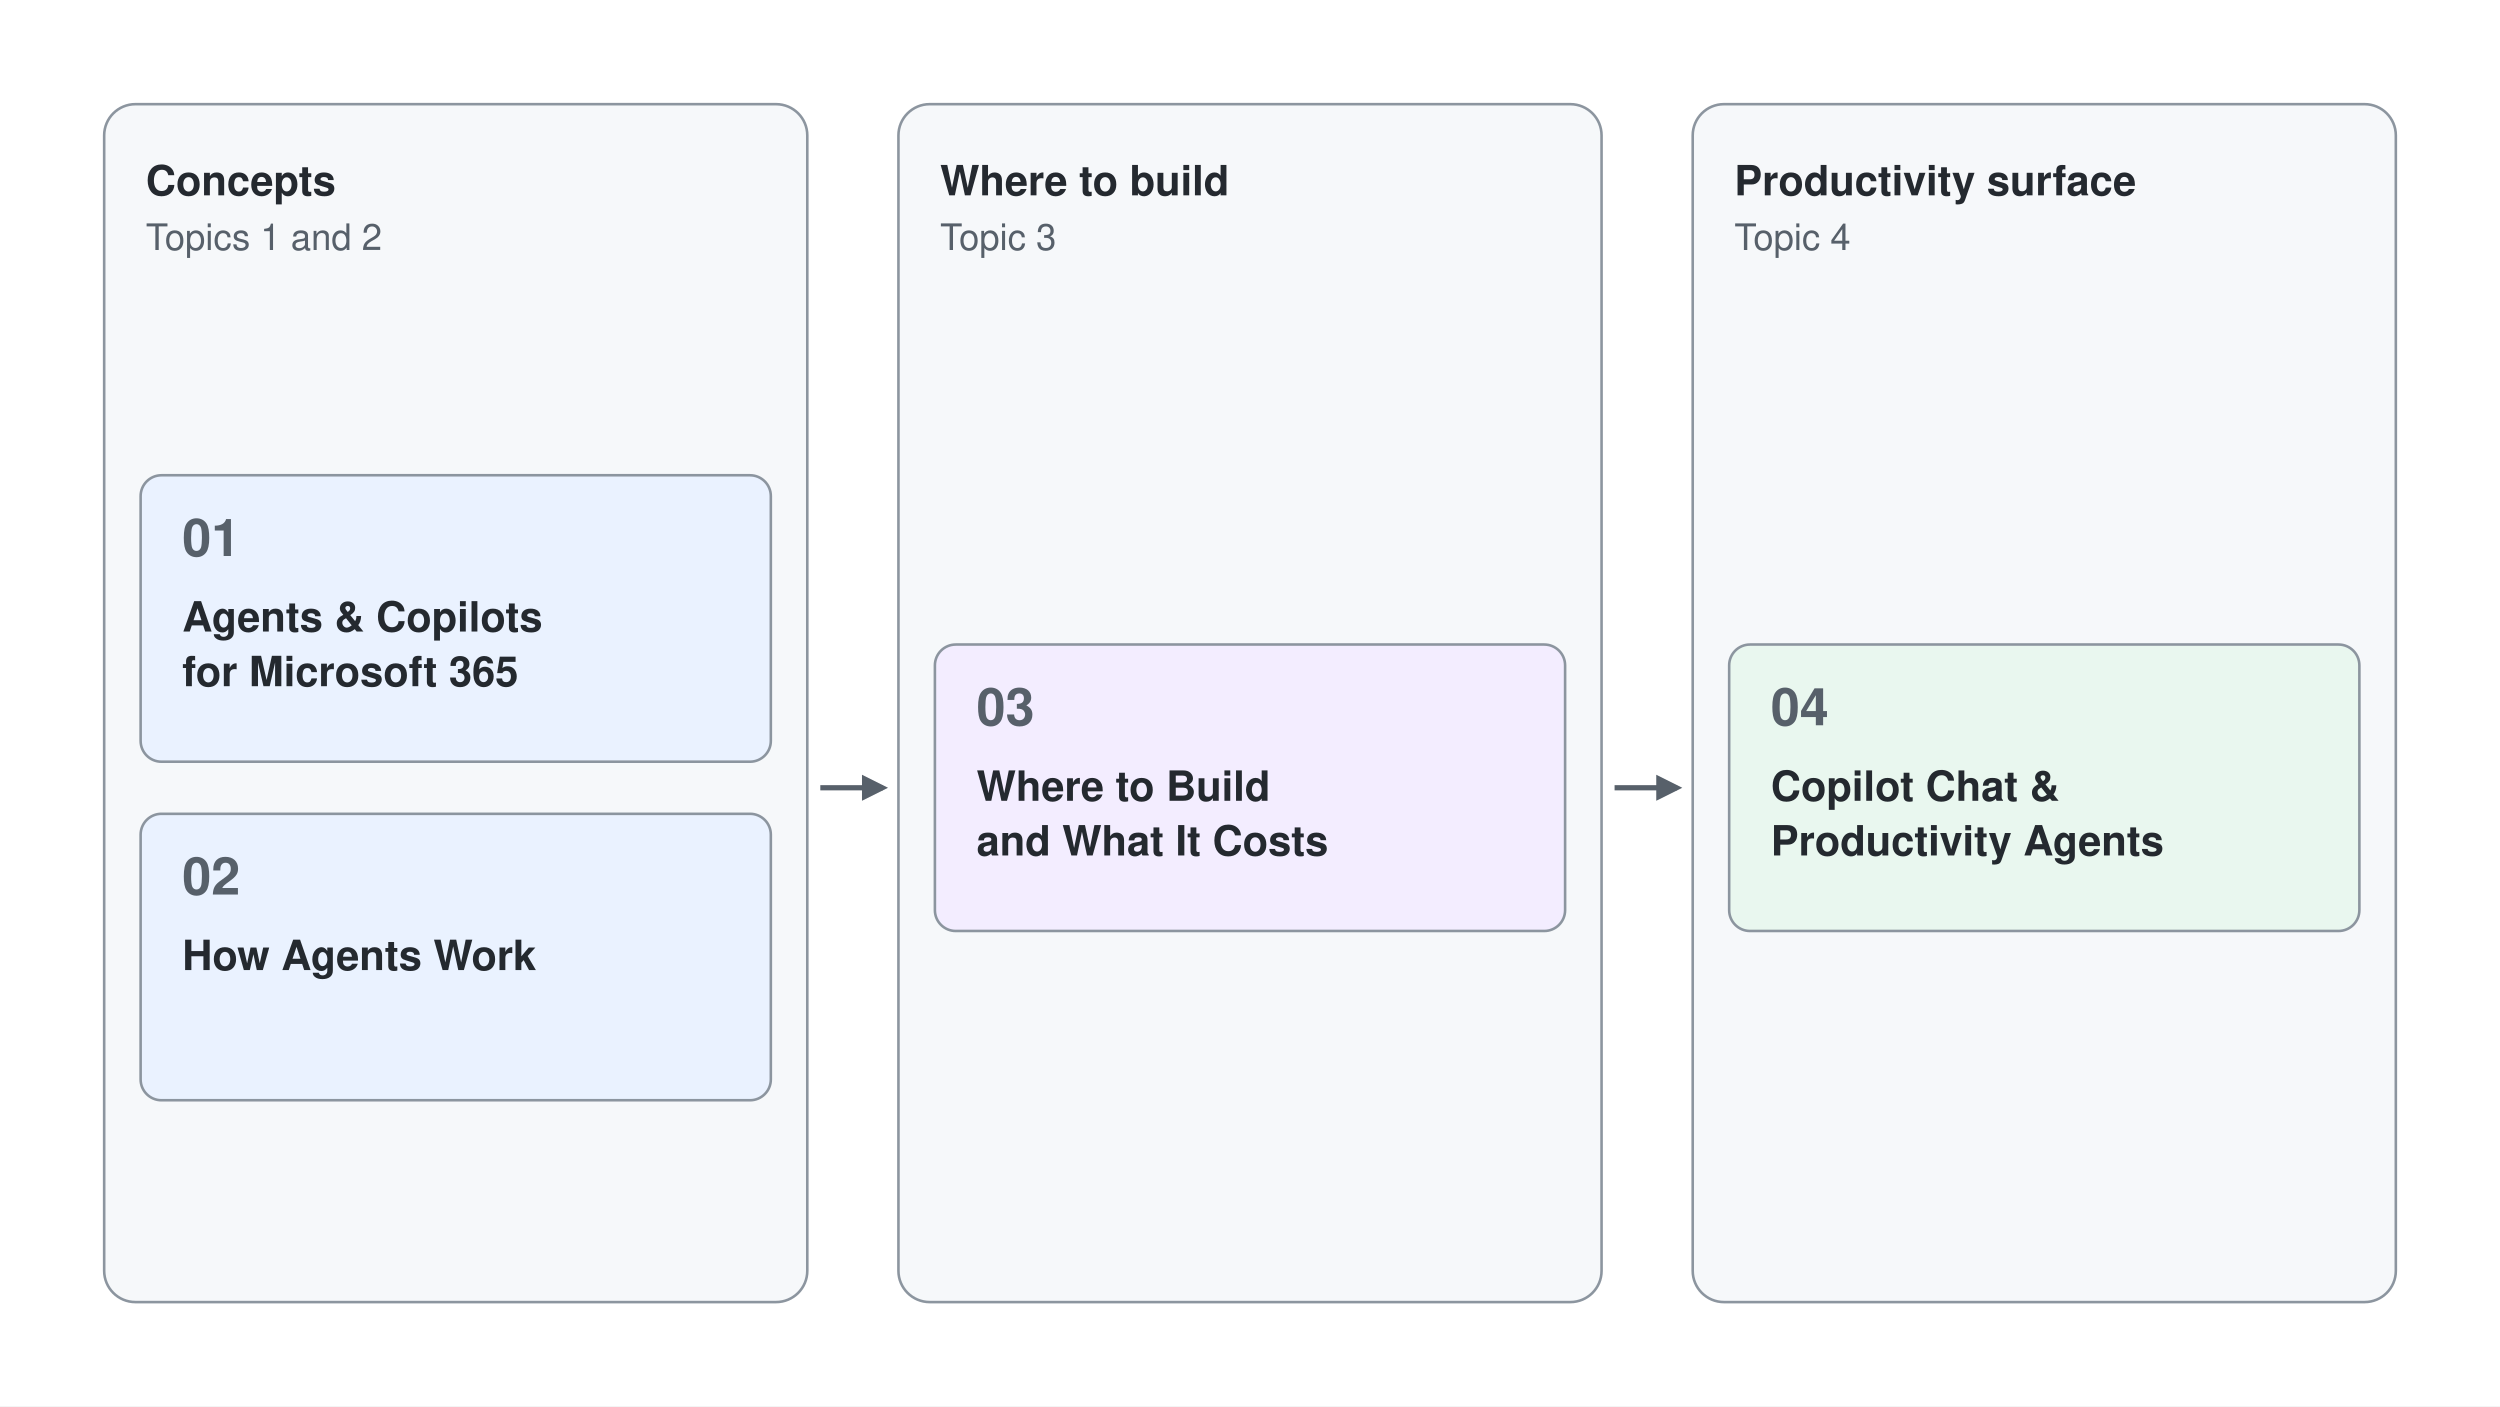
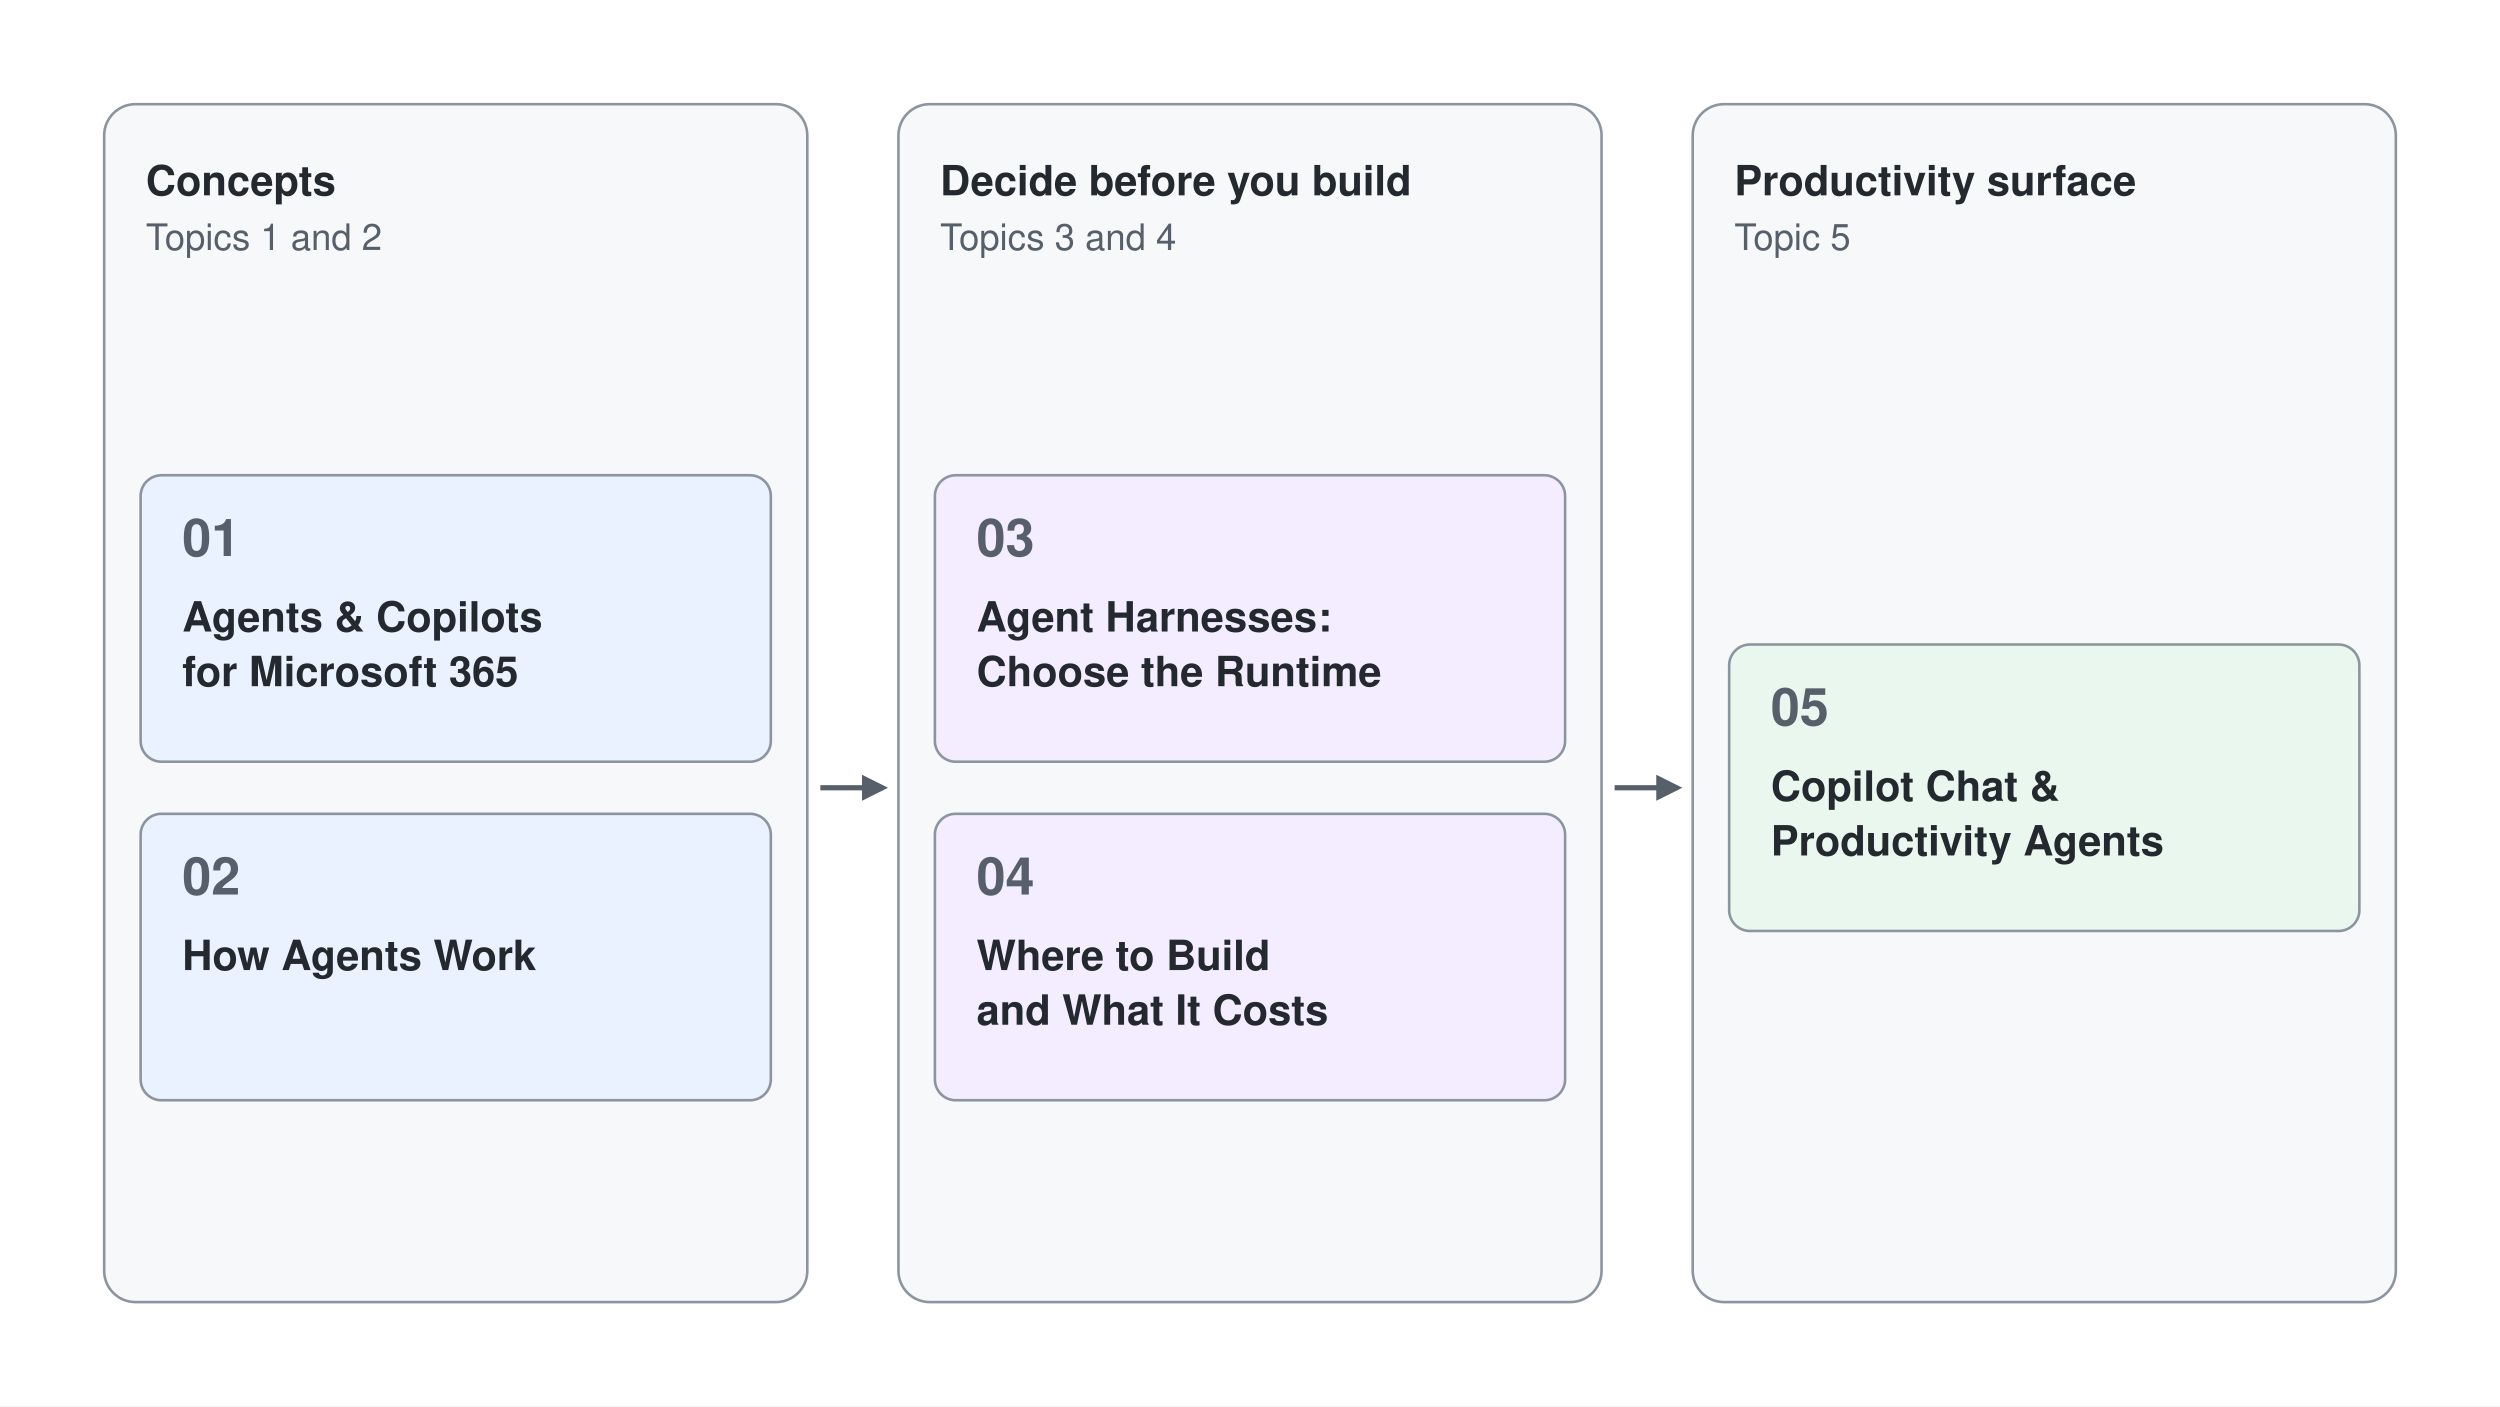
<svg xmlns="http://www.w3.org/2000/svg" viewBox="0 0 1920 1080" width="1920" height="1080" role="img" aria-labelledby="t d" font-family="Segoe UI, Helvetica, Arial, sans-serif">
  <defs>
    <marker id="ah" viewBox="0 0 10 10" refX="8" refY="5" markerWidth="5" markerHeight="5" orient="auto-start-reverse">
      <path d="M0,0 L10,5 L0,10 z" fill="#57606a" />
    </marker>
  </defs>
  <rect width="1920" height="1080" fill="#ffffff" />
  <rect x="80" y="80" width="540" height="920" rx="24" fill="#f6f8fa" stroke="#8c959f" stroke-width="2" />
  <text x="112" y="150" font-size="32" font-weight="700" fill="#24292f">Concepts</text>
  <text x="112" y="192" font-size="28" fill="#57606a">Topics 1 and 2</text>
  <rect x="690" y="80" width="540" height="920" rx="24" fill="#f6f8fa" stroke="#8c959f" stroke-width="2" />
-   <text x="722" y="150" font-size="32" font-weight="700" fill="#24292f">Where to build</text>
-   <text x="722" y="192" font-size="28" fill="#57606a">Topic 3</text>
+   <text x="722" y="150" font-size="32" font-weight="700" fill="#24292f">Decide before you build</text>
+   <text x="722" y="192" font-size="28" fill="#57606a">Topics 3 and 4</text>
  <rect x="1300" y="80" width="540" height="920" rx="24" fill="#f6f8fa" stroke="#8c959f" stroke-width="2" />
  <text x="1332" y="150" font-size="32" font-weight="700" fill="#24292f">Productivity surface</text>
-   <text x="1332" y="192" font-size="28" fill="#57606a">Topic 4</text>
+   <text x="1332" y="192" font-size="28" fill="#57606a">Topic 5</text>
  <rect x="108" y="365" width="484" height="220" rx="16" fill="#eaf2ff" stroke="#8c959f" stroke-width="2" />
  <text x="140" y="427" font-size="40" font-weight="700" fill="#57606a">01</text>
  <text x="140" y="485" font-size="32" font-weight="700" fill="#24292f">Agents &amp; Copilots</text>
  <text x="140" y="527" font-size="32" font-weight="700" fill="#24292f">for Microsoft 365</text>
  <rect x="108" y="625" width="484" height="220" rx="16" fill="#eaf2ff" stroke="#8c959f" stroke-width="2" />
  <text x="140" y="687" font-size="40" font-weight="700" fill="#57606a">02</text>
  <text x="140" y="745" font-size="32" font-weight="700" fill="#24292f">How Agents Work</text>
-   <rect x="718" y="495" width="484" height="220" rx="16" fill="#f3edff" stroke="#8c959f" stroke-width="2" />
-   <text x="750" y="557" font-size="40" font-weight="700" fill="#57606a">03</text>
-   <text x="750" y="615" font-size="32" font-weight="700" fill="#24292f">Where to Build</text>
-   <text x="750" y="657" font-size="32" font-weight="700" fill="#24292f">and What It Costs</text>
+   <rect x="718" y="365" width="484" height="220" rx="16" fill="#f3edff" stroke="#8c959f" stroke-width="2" />
+   <text x="750" y="427" font-size="40" font-weight="700" fill="#57606a">03</text>
+   <text x="750" y="485" font-size="32" font-weight="700" fill="#24292f">Agent Harnesses:</text>
+   <text x="750" y="527" font-size="32" font-weight="700" fill="#24292f">Choose the Runtime</text>
+   <rect x="718" y="625" width="484" height="220" rx="16" fill="#f3edff" stroke="#8c959f" stroke-width="2" />
+   <text x="750" y="687" font-size="40" font-weight="700" fill="#57606a">04</text>
+   <text x="750" y="745" font-size="32" font-weight="700" fill="#24292f">Where to Build</text>
+   <text x="750" y="787" font-size="32" font-weight="700" fill="#24292f">and What It Costs</text>
  <rect x="1328" y="495" width="484" height="220" rx="16" fill="#e9f7ef" stroke="#8c959f" stroke-width="2" />
-   <text x="1360" y="557" font-size="40" font-weight="700" fill="#57606a">04</text>
+   <text x="1360" y="557" font-size="40" font-weight="700" fill="#57606a">05</text>
  <text x="1360" y="615" font-size="32" font-weight="700" fill="#24292f">Copilot Chat &amp;</text>
  <text x="1360" y="657" font-size="32" font-weight="700" fill="#24292f">Productivity Agents</text>
  <line x1="630" y1="605" x2="678" y2="605" stroke="#57606a" stroke-width="4" marker-end="url(#ah)" />
  <line x1="1240" y1="605" x2="1288" y2="605" stroke="#57606a" stroke-width="4" marker-end="url(#ah)" />
</svg>
